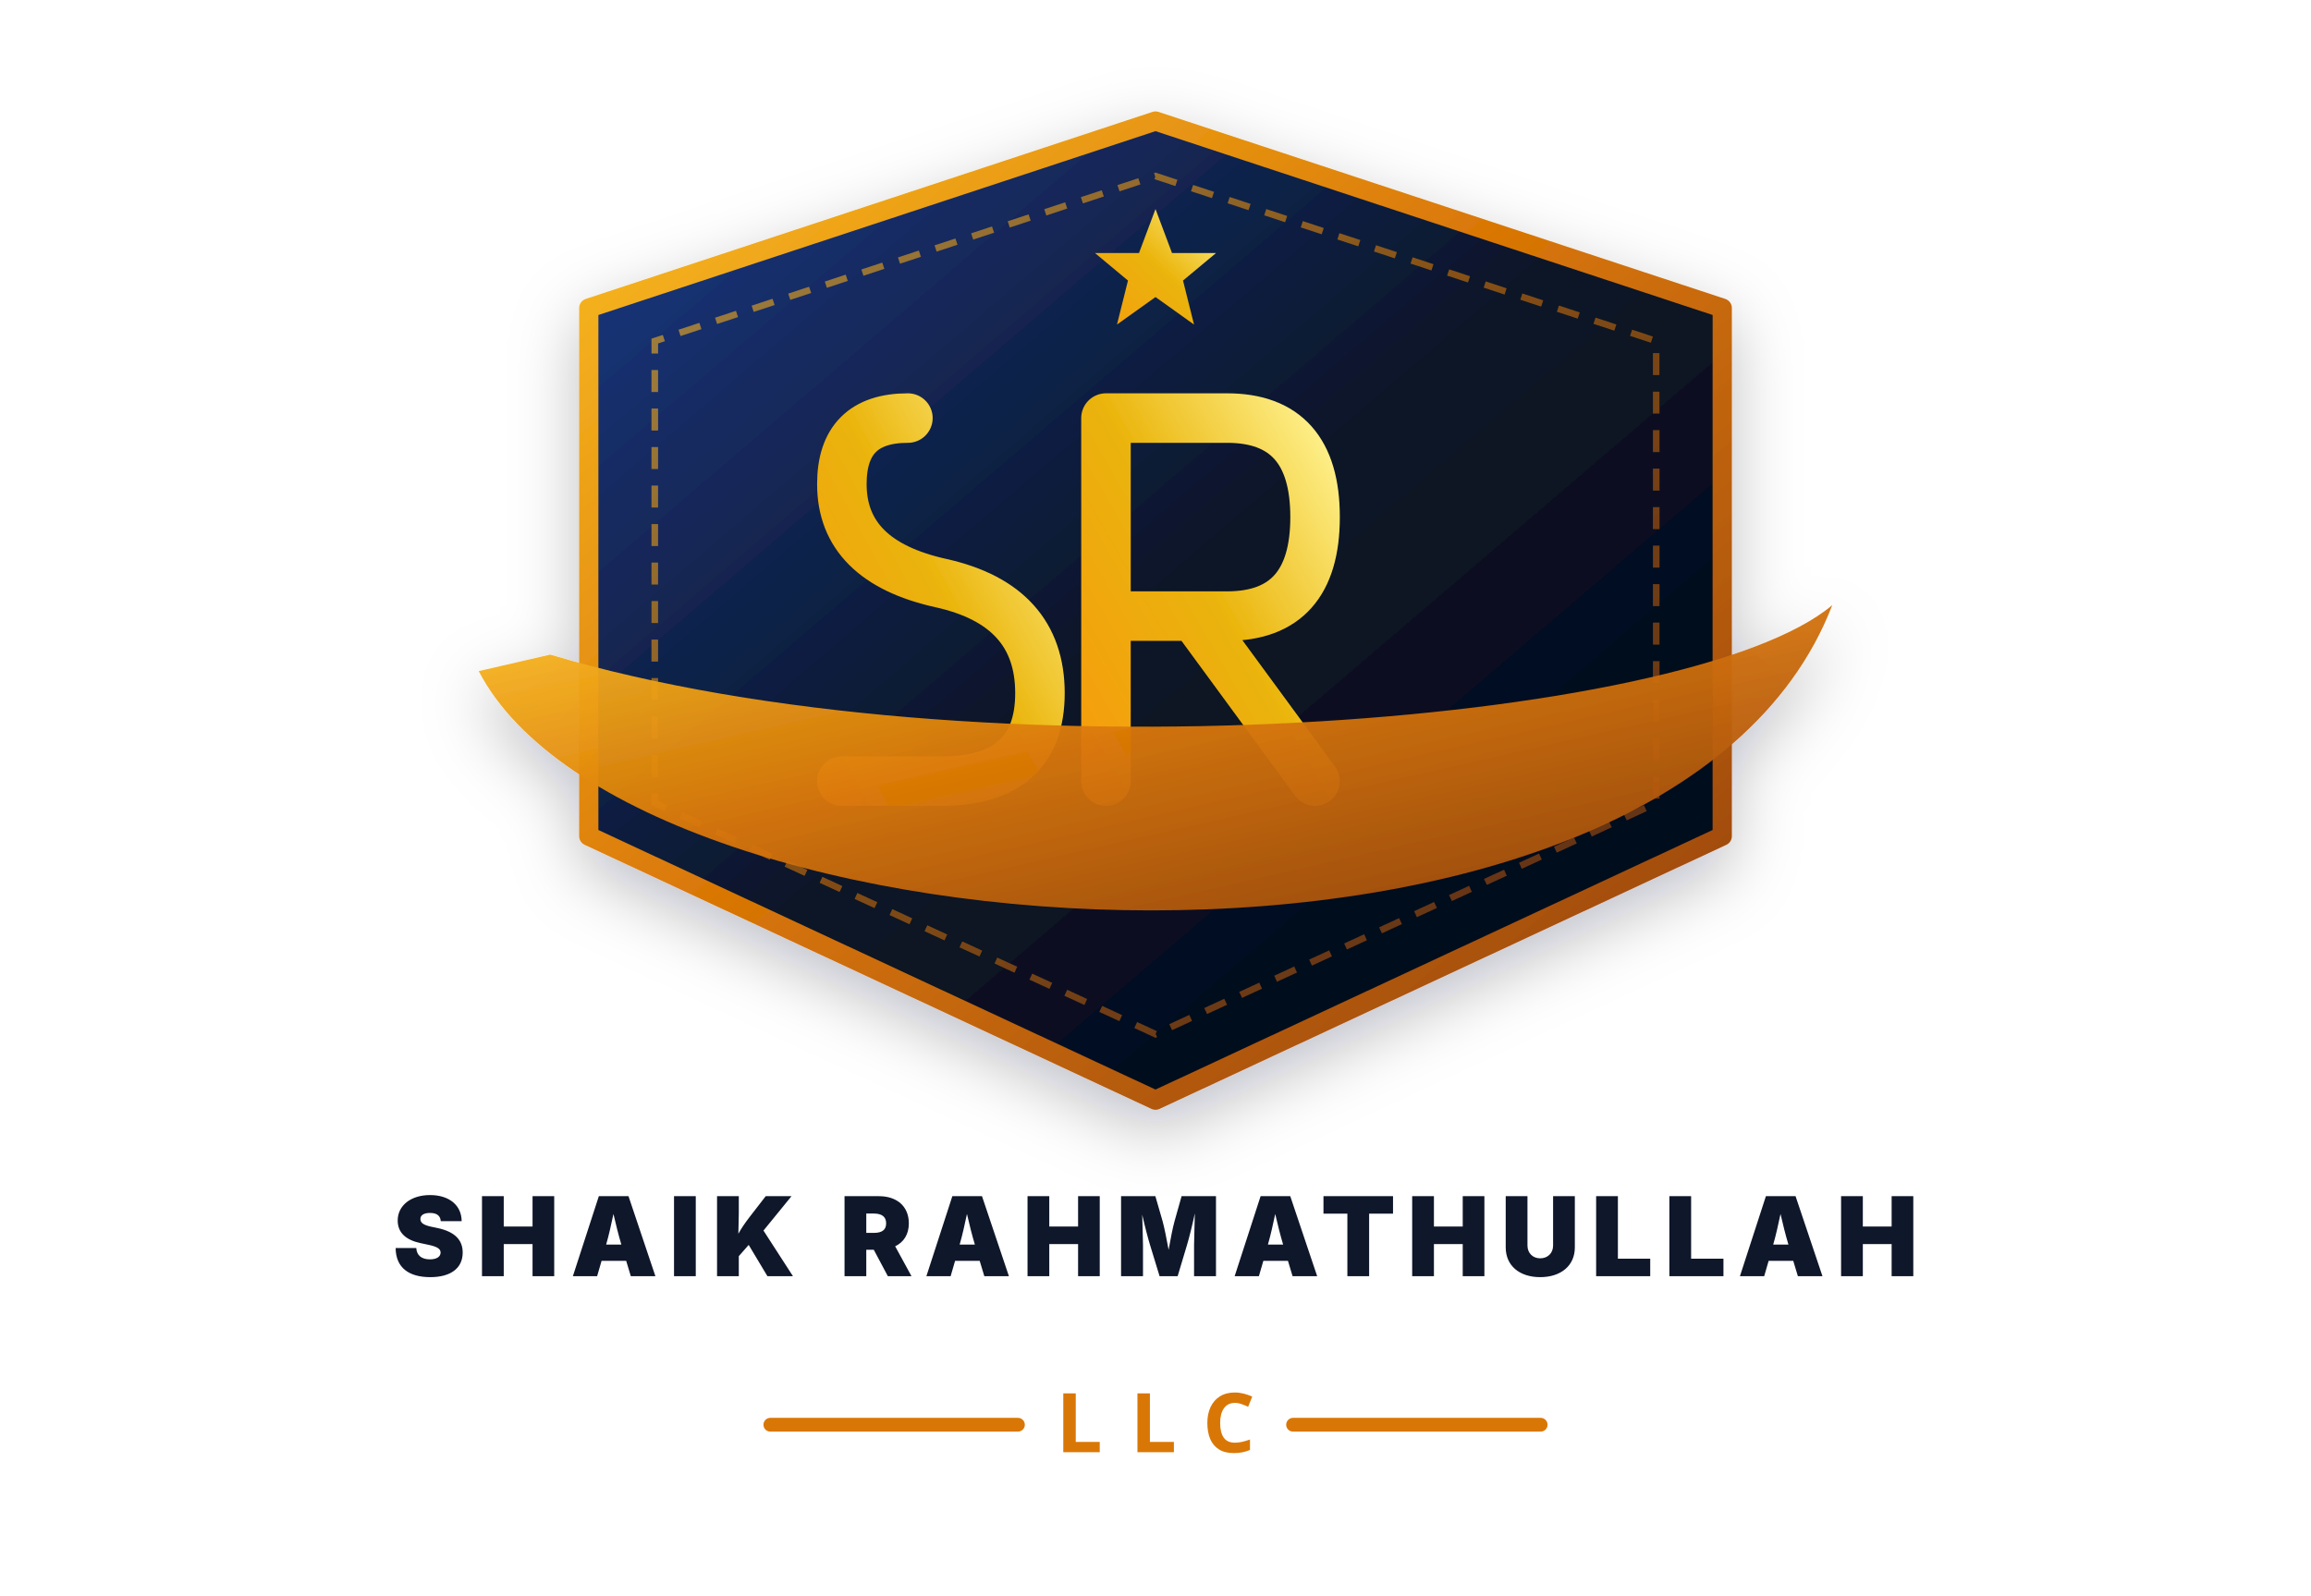
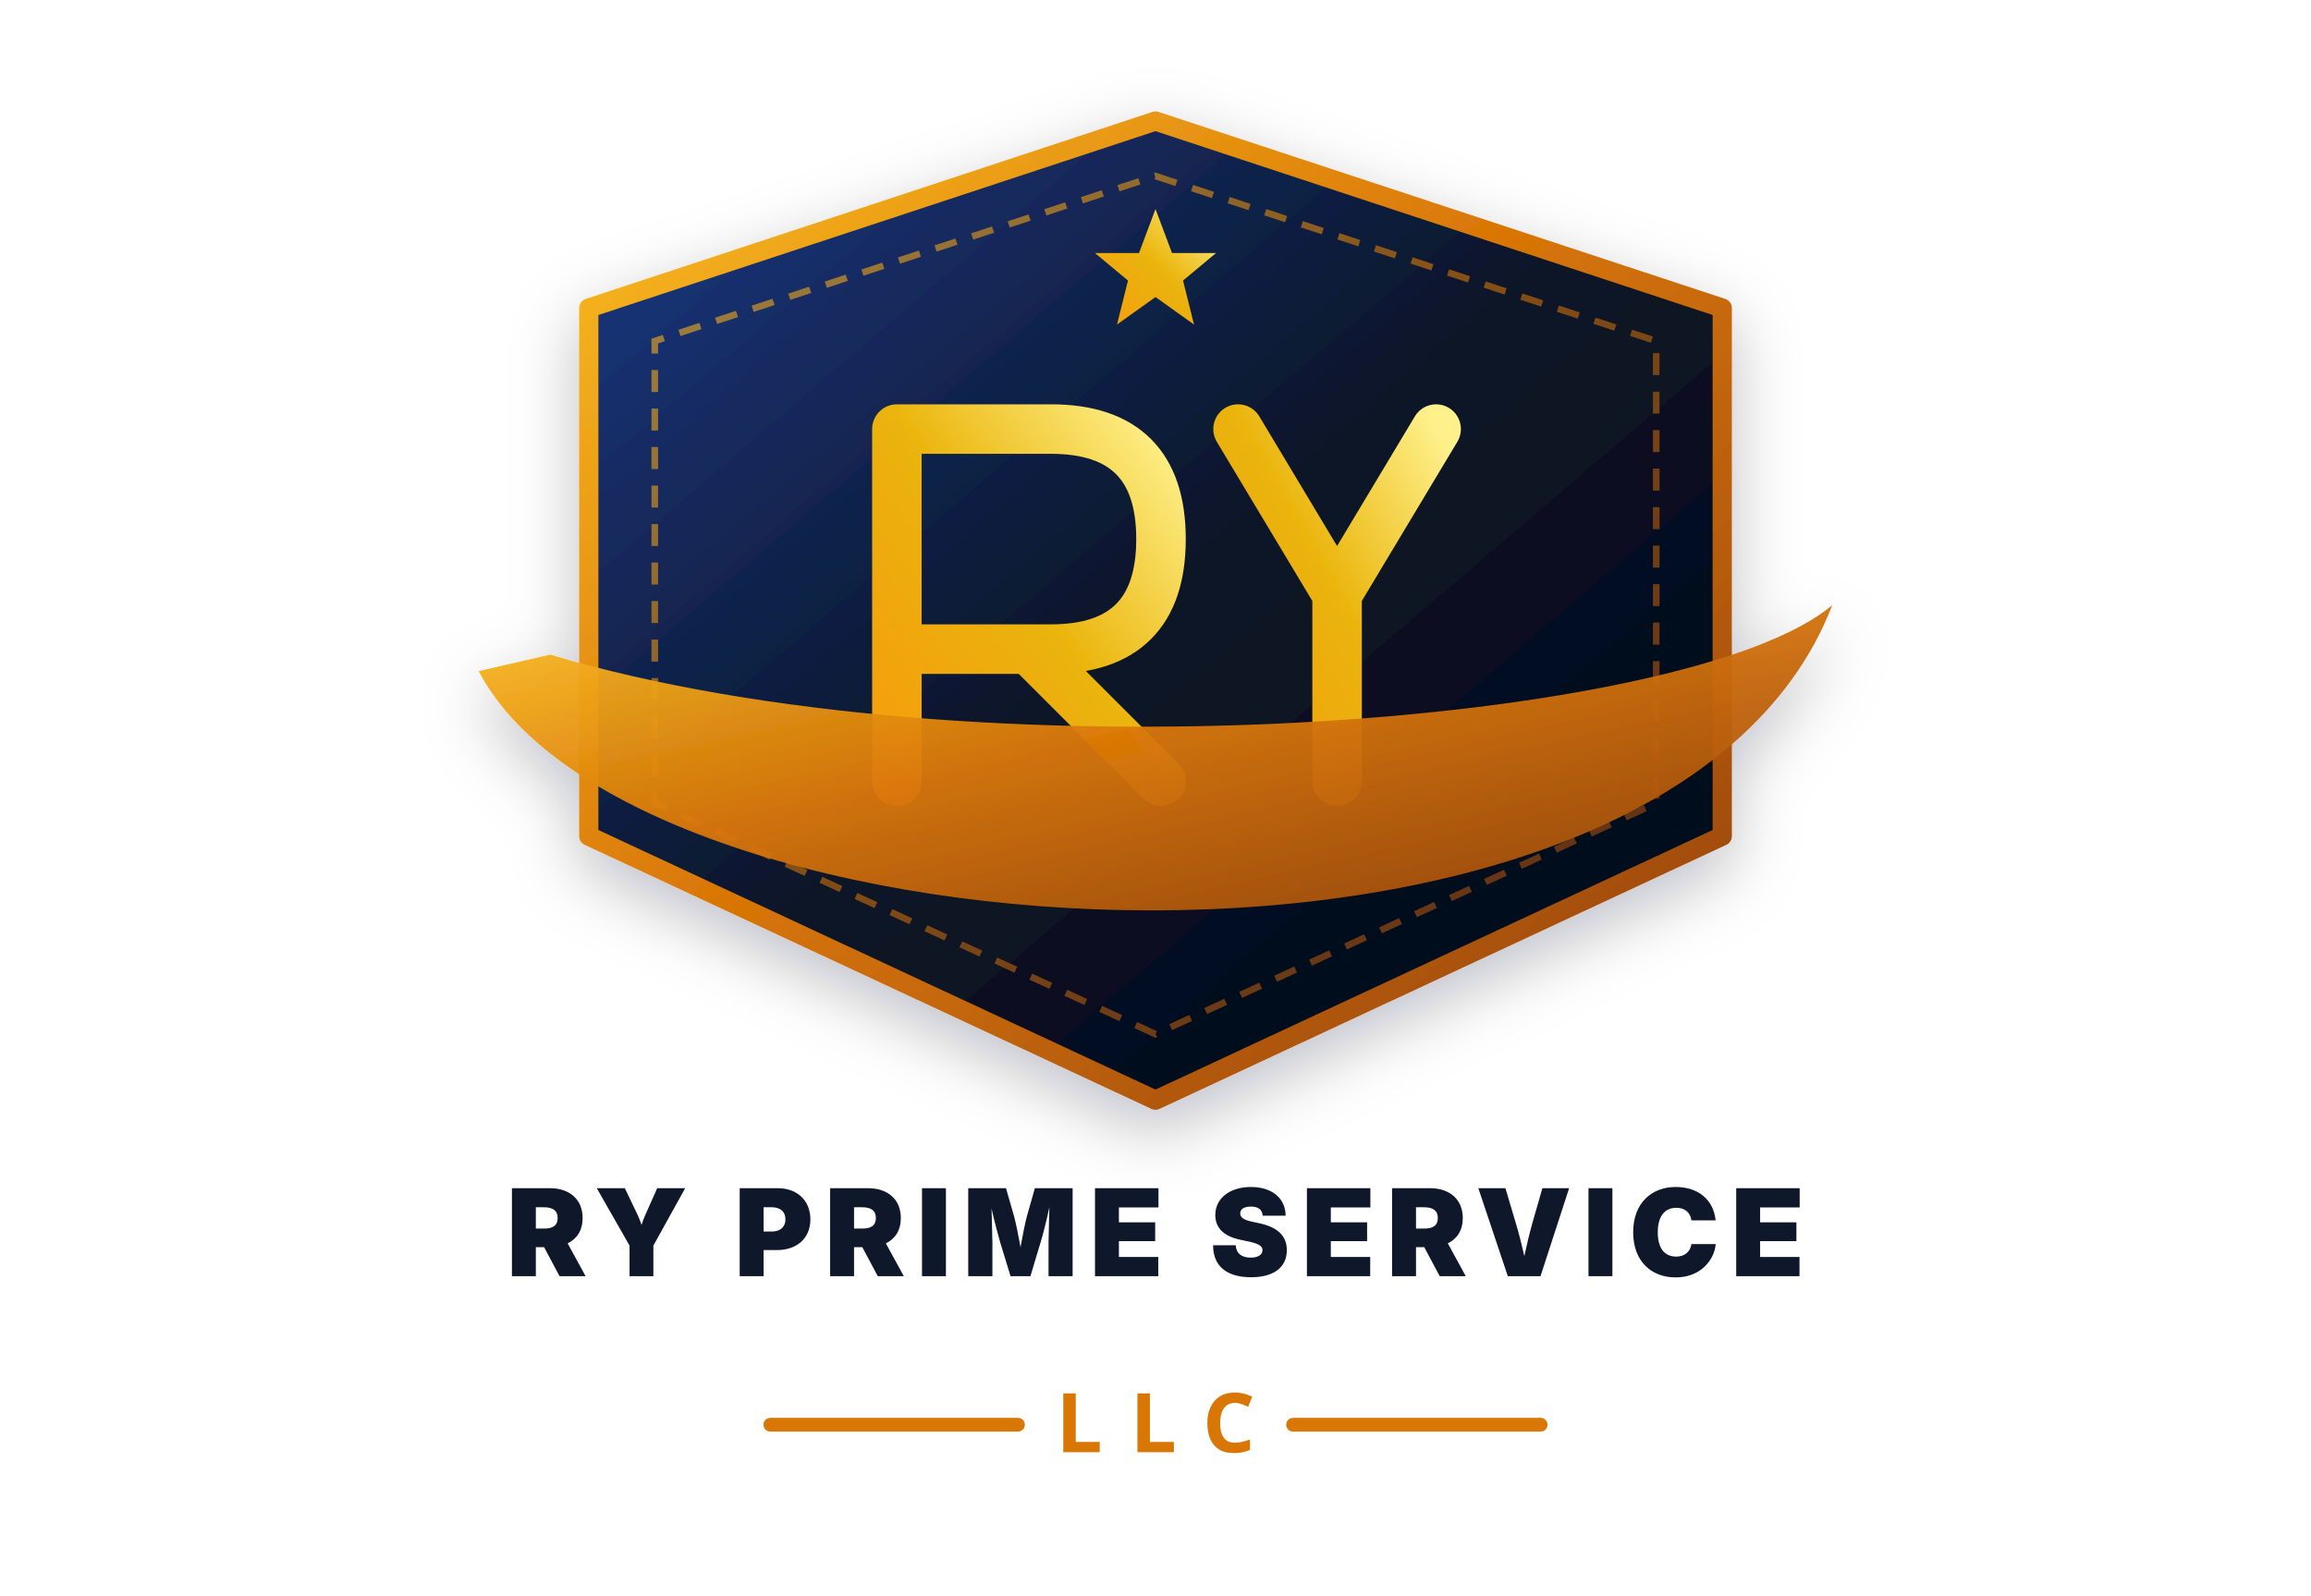
<svg xmlns="http://www.w3.org/2000/svg" viewBox="0 0 420 290" fill="none">
  <defs>
-     <linearGradient id="srGold" x1="0%" y1="0%" x2="100%" y2="100%">
+     <linearGradient id="ryGold" x1="0%" y1="0%" x2="100%" y2="100%">
      <stop offset="0%" stop-color="#fbbf24" />
      <stop offset="45%" stop-color="#d97706" />
      <stop offset="100%" stop-color="#92400e" />
    </linearGradient>
-     <linearGradient id="srNavy" x1="0%" y1="0%" x2="100%" y2="100%">
+     <linearGradient id="ryNavy" x1="0%" y1="0%" x2="100%" y2="100%">
      <stop offset="0%" stop-color="#1e3a8a" />
      <stop offset="50%" stop-color="#091526" />
      <stop offset="100%" stop-color="#020617" />
    </linearGradient>
-     <linearGradient id="srAccent" x1="0%" y1="100%" x2="100%" y2="0%">
+     <linearGradient id="ryAccent" x1="0%" y1="100%" x2="100%" y2="0%">
      <stop offset="0%" stop-color="#f59e0b" />
      <stop offset="50%" stop-color="#eab308" />
      <stop offset="100%" stop-color="#fef08a" />
    </linearGradient>
-     <filter id="srShadow" x="-10%" y="-10%" width="120%" height="120%">
+     <filter id="ryShadow" x="-10%" y="-10%" width="120%" height="120%">
      <feDropShadow dx="0" dy="4" stdDeviation="6" flood-color="#020617" flood-opacity="0.25" />
    </filter>
  </defs>
-   <g transform="translate(65, 14)" filter="url(#srShadow)">
-     <path d="M 145 8 L 248 42 L 248 138 L 145 186 L 42 138 L 42 42 Z" fill="url(#srNavy)" stroke="url(#srGold)" stroke-width="3.5" stroke-linejoin="round" />
-     <path d="M 145 18 L 236 48 L 236 132 L 145 174 L 54 132 L 54 48 Z" fill="none" stroke="url(#srGold)" stroke-width="1.2" stroke-dasharray="4 3" opacity="0.6" />
-     <path d="M 100 62 Q 88 62 88 74 Q 88 88 106 92 Q 124 96 124 112 Q 124 128 106 128 L 88 128" fill="none" stroke="url(#srAccent)" stroke-width="9" stroke-linecap="round" />
-     <path d="M 136 62 L 136 128 M 136 62 L 158 62 Q 174 62 174 80 Q 174 98 158 98 L 136 98 M 152 98 L 174 128" fill="none" stroke="url(#srAccent)" stroke-width="9" stroke-linecap="round" stroke-linejoin="round" />
-     <path d="M 22 108 C 50 162, 238 174, 268 96 C 242 118, 112 128, 35 105 Z" fill="url(#srGold)" opacity="0.95" />
-     <polygon points="145,24 148,32 156,32 150,37 152,45 145,40 138,45 140,37 134,32 142,32" fill="url(#srAccent)" />
+   <g transform="translate(65, 14)" filter="url(#ryShadow)">
+     <path d="M 145 8 L 248 42 L 248 138 L 145 186 L 42 138 L 42 42 Z" fill="url(#ryNavy)" stroke="url(#ryGold)" stroke-width="3.5" stroke-linejoin="round" />
+     <path d="M 145 18 L 236 48 L 236 132 L 145 174 L 54 132 L 54 48 Z" fill="none" stroke="url(#ryGold)" stroke-width="1.2" stroke-dasharray="4 3" opacity="0.6" />
+     <path d="M 98 64 L 98 128 M 98 64 L 126 64 Q 146 64 146 84 Q 146 104 126 104 L 98 104 M 122 104 L 146 128" fill="none" stroke="url(#ryAccent)" stroke-width="9" stroke-linecap="round" stroke-linejoin="round" />
+     <path d="M 160 64 L 178 94 L 196 64 M 178 94 L 178 128" fill="none" stroke="url(#ryAccent)" stroke-width="9" stroke-linecap="round" stroke-linejoin="round" />
+     <path d="M 22 108 C 50 162, 238 174, 268 96 C 242 118, 112 128, 35 105 Z" fill="url(#ryGold)" opacity="0.95" />
+     <polygon points="145,24 148,32 156,32 150,37 152,45 145,40 138,45 140,37 134,32 142,32" fill="url(#ryAccent)" />
  </g>
-   <text x="210" y="232" text-anchor="middle" font-family="'Plus Jakarta Sans', system-ui, -apple-system, sans-serif" font-size="20" font-weight="900" fill="#0f172a" letter-spacing="2">
-     SHAIK RAHMATHULLAH
+   <text x="210" y="232" text-anchor="middle" font-family="'Plus Jakarta Sans', system-ui, -apple-system, sans-serif" font-size="22" font-weight="900" fill="#0f172a" letter-spacing="2">
+     RY PRIME SERVICE
  </text>
  <g transform="translate(210, 264)">
    <line x1="-70" y1="-5" x2="-25" y2="-5" stroke="#d97706" stroke-width="2.5" stroke-linecap="round" />
    <text x="0" y="0" text-anchor="middle" font-family="'Plus Jakarta Sans', system-ui, sans-serif" font-size="15" font-weight="800" fill="#d97706" letter-spacing="5">
      LLC
    </text>
    <line x1="25" y1="-5" x2="70" y2="-5" stroke="#d97706" stroke-width="2.5" stroke-linecap="round" />
  </g>
</svg>
